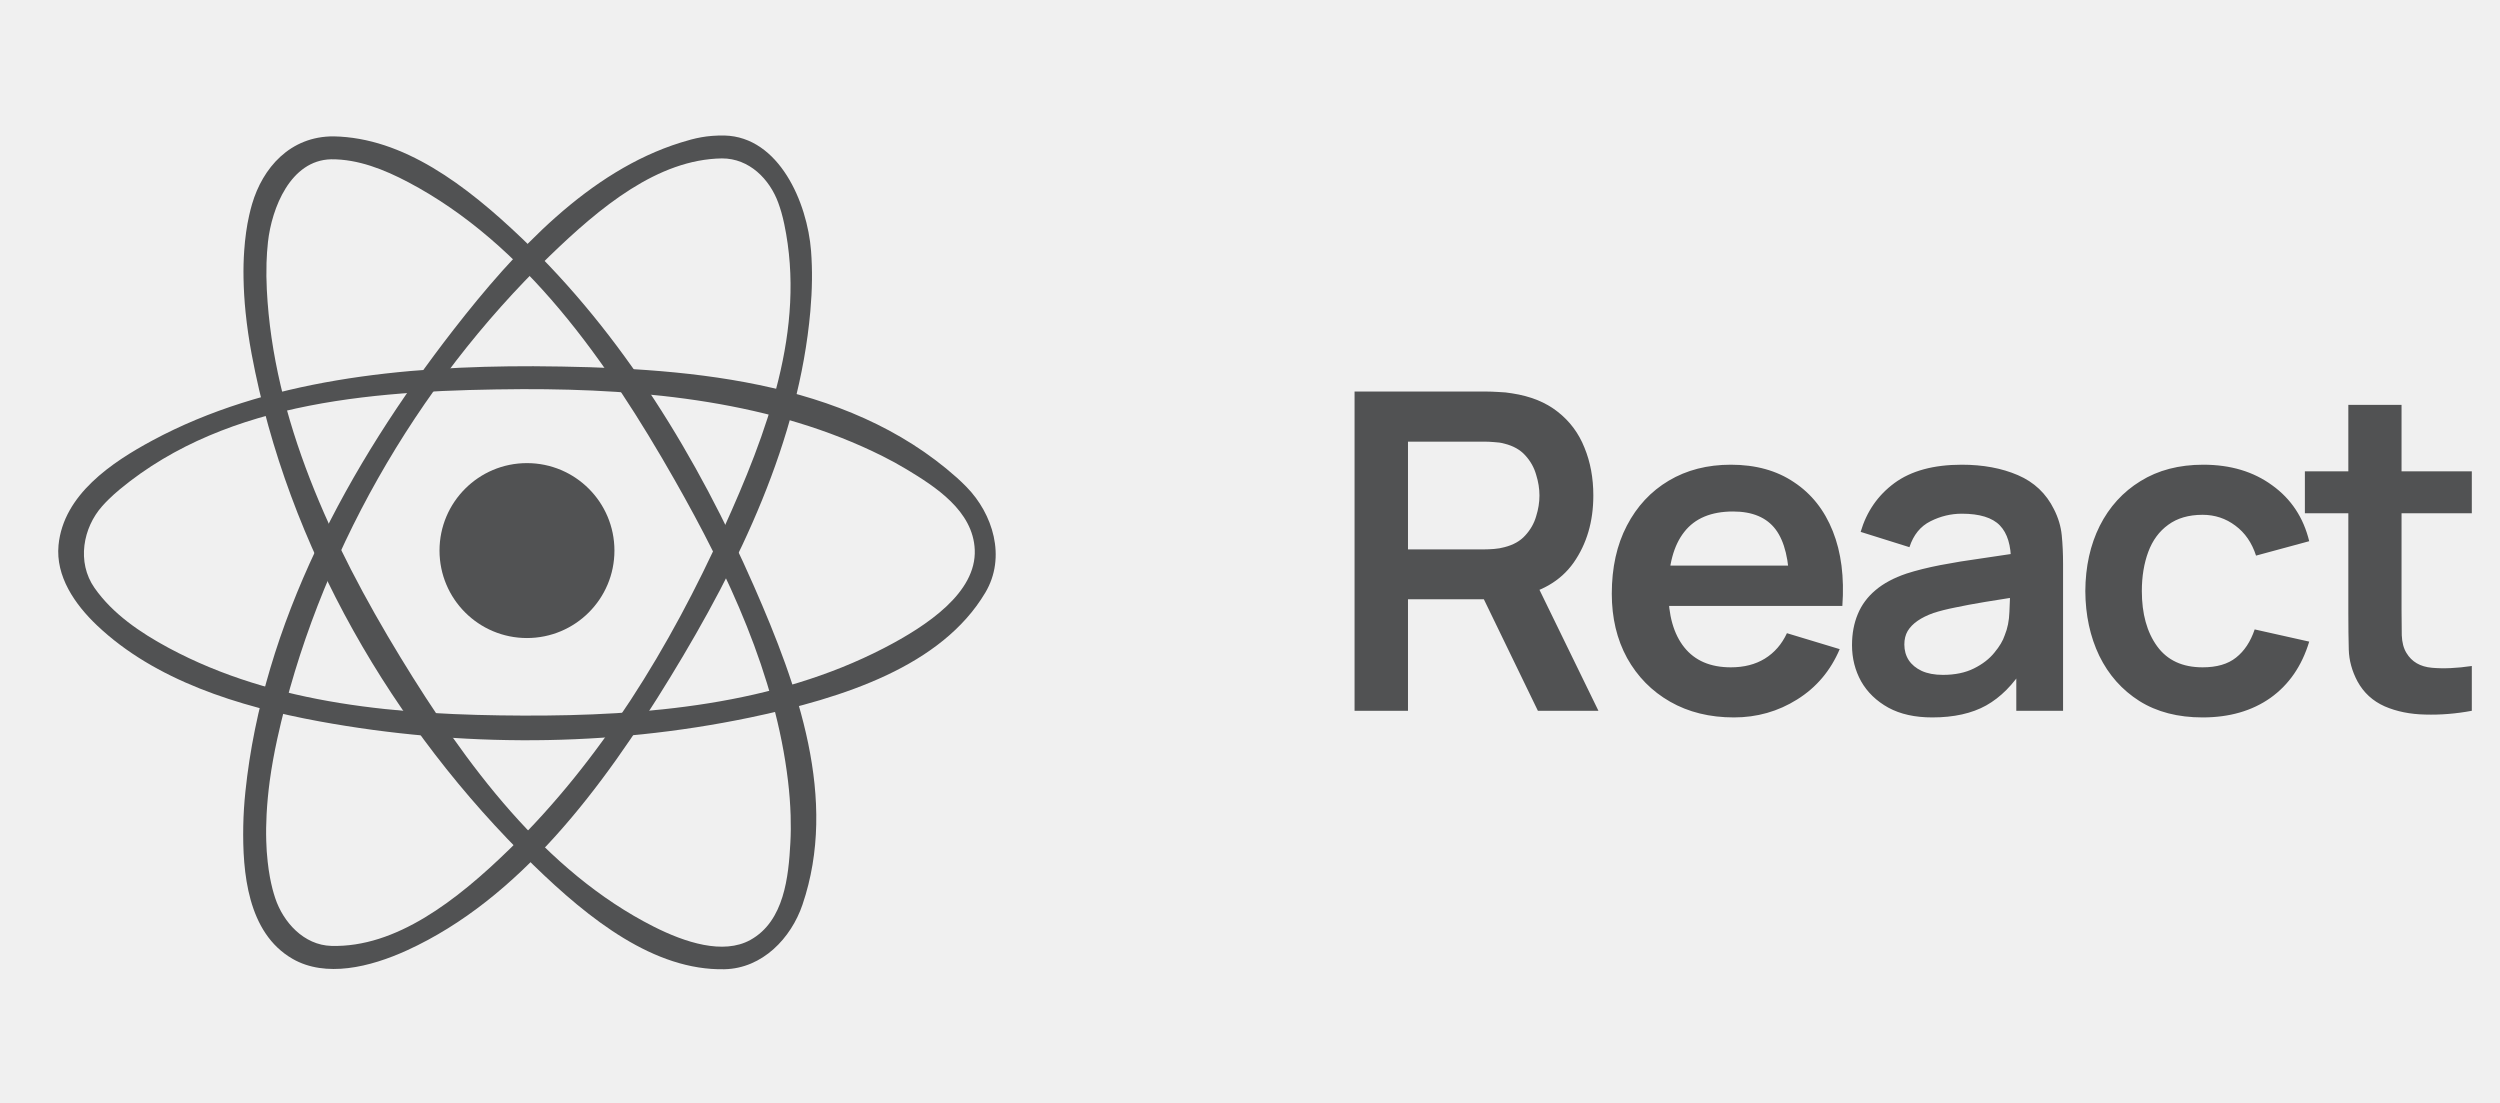
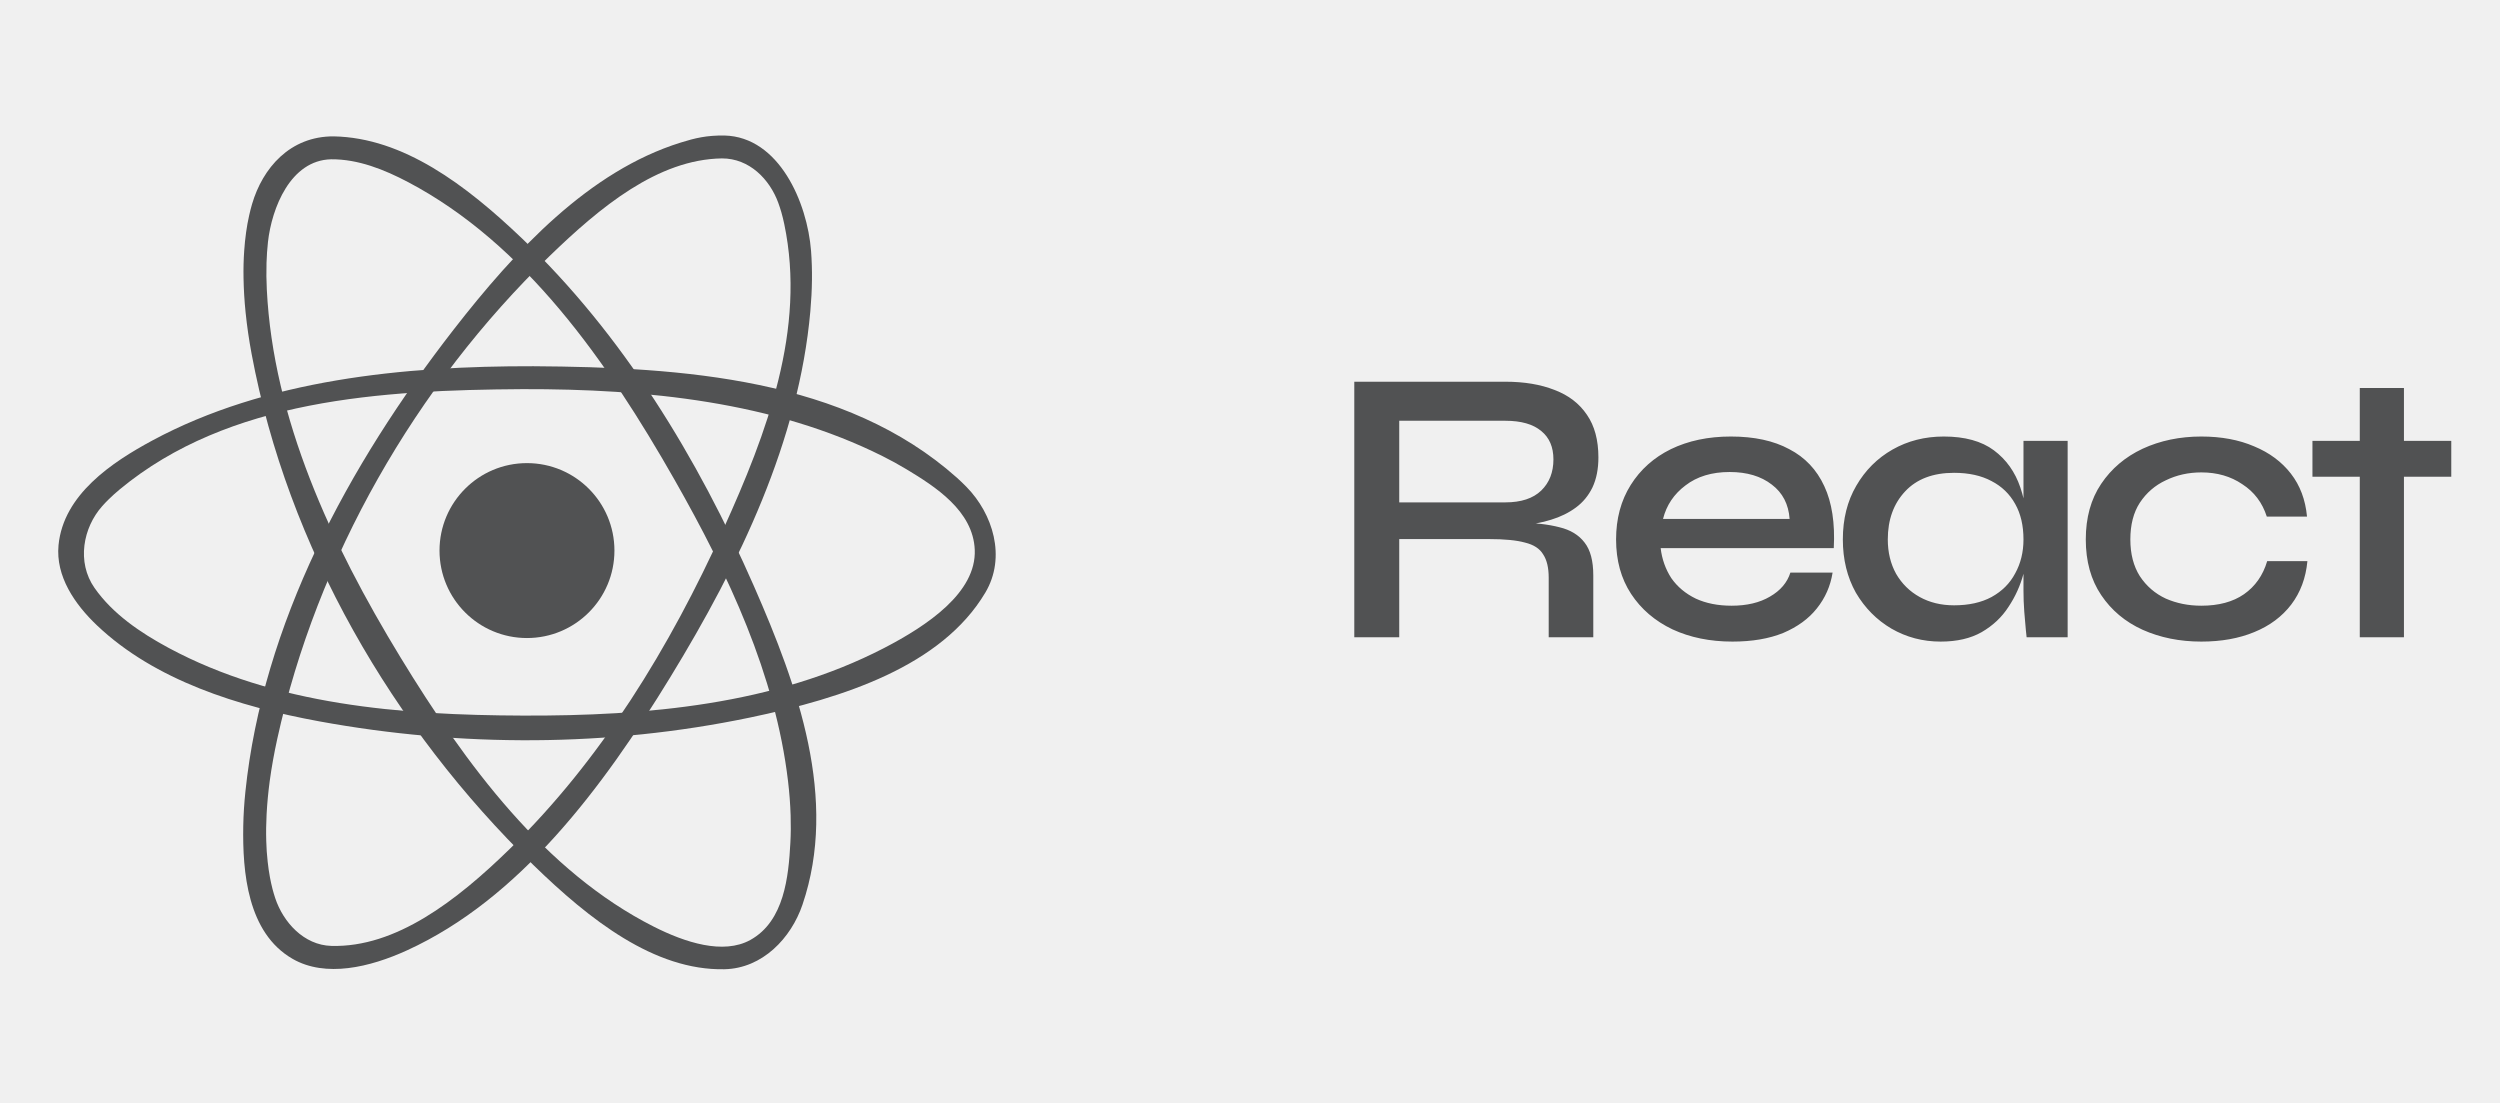
<svg xmlns="http://www.w3.org/2000/svg" width="102" height="45" viewBox="0 0 102 45" fill="none">
  <g clip-path="url(#clip0_1042_162)">
    <g clip-path="url(#clip1_1042_162)">
      <g clip-path="url(#clip2_1042_162)">
        <path d="M21.5 26.032C23.471 26.032 25.069 24.435 25.069 22.464C25.069 20.493 23.471 18.895 21.5 18.895C19.53 18.895 17.932 20.493 17.932 22.464C17.932 24.435 19.53 26.032 21.5 26.032Z" fill="#515253" />
        <path fill-rule="evenodd" clip-rule="evenodd" d="M21.763 14.942C27.847 14.983 34.485 15.427 39.042 19.491C39.175 19.61 39.304 19.735 39.43 19.863C40.505 20.959 41.067 22.727 40.199 24.183C38.419 27.172 34.438 28.476 30.584 29.279C24.819 30.479 18.791 30.488 13.029 29.432C9.713 28.823 6.323 27.756 3.966 25.524C3.049 24.655 2.265 23.512 2.388 22.241C2.587 20.183 4.561 18.863 6.222 17.969C10.837 15.486 16.46 14.93 21.763 14.942ZM21.322 15.877C15.565 15.916 9.334 16.283 4.889 19.964C4.734 20.092 4.584 20.227 4.44 20.368C4.346 20.459 4.256 20.554 4.17 20.651C3.389 21.527 3.121 22.936 3.857 23.988C4.598 25.047 5.723 25.811 6.882 26.435C11.216 28.765 16.336 29.178 21.329 29.196C26.383 29.214 31.596 28.753 36.06 26.445C37.839 25.525 39.841 24.173 39.77 22.433C39.705 20.836 38.148 19.849 36.982 19.145C36.666 18.954 36.342 18.778 36.013 18.613C31.58 16.392 26.386 15.866 21.322 15.877Z" fill="#515253" />
        <path fill-rule="evenodd" clip-rule="evenodd" d="M29.56 5.529C31.786 5.585 32.939 8.261 33.091 10.238C33.121 10.63 33.133 11.025 33.128 11.419C33.123 11.846 33.1 12.274 33.062 12.699C32.593 17.968 30.187 22.986 27.354 27.62C24.584 32.152 21.205 36.672 16.609 38.773C15.089 39.468 13.282 39.896 11.937 39.121C10.092 38.059 9.891 35.574 9.925 33.69C9.934 33.227 9.964 32.764 10.012 32.302C10.72 25.481 14.178 19.019 18.505 13.452C21.03 10.204 24.033 6.982 27.774 5.816C28.363 5.632 28.831 5.52 29.56 5.529ZM29.453 6.463C26.84 6.504 24.494 8.441 22.417 10.453C16.955 15.742 12.93 22.776 11.311 30.152C11.186 30.724 11.081 31.299 11.003 31.878C10.944 32.327 10.9 32.778 10.877 33.231C10.858 33.591 10.852 33.952 10.863 34.313C10.871 34.595 10.889 34.877 10.921 35.157C10.944 35.372 10.975 35.585 11.014 35.797C11.043 35.954 11.078 36.111 11.117 36.266C11.15 36.392 11.187 36.517 11.228 36.641C11.554 37.624 12.394 38.562 13.521 38.593C16.152 38.665 18.629 36.747 20.77 34.663C24.529 31.004 27.33 26.407 29.518 21.575C31.284 17.673 32.899 13.432 31.997 9.138C31.963 8.975 31.923 8.814 31.878 8.655C31.84 8.525 31.798 8.397 31.752 8.27C31.401 7.315 30.576 6.46 29.453 6.463Z" fill="#515253" />
        <path fill-rule="evenodd" clip-rule="evenodd" d="M13.618 5.564C16.458 5.619 19.009 7.547 21.274 9.705C25.406 13.644 28.454 18.655 30.767 23.929C32.558 28.014 34.206 32.6 32.741 36.911C32.28 38.27 31.113 39.513 29.556 39.545C26.703 39.603 24.058 37.528 21.763 35.294C16.006 29.689 11.731 22.289 10.266 14.441C10.161 13.88 10.078 13.314 10.02 12.746C9.973 12.283 9.944 11.816 9.936 11.35C9.929 10.974 9.937 10.598 9.964 10.223C9.981 9.973 10.007 9.725 10.041 9.477C10.073 9.244 10.115 9.012 10.167 8.783C10.201 8.63 10.239 8.48 10.283 8.33C10.713 6.861 11.83 5.553 13.618 5.564ZM13.511 6.499C11.847 6.535 11.086 8.497 10.933 9.873C10.902 10.155 10.883 10.439 10.874 10.724C10.863 11.087 10.868 11.451 10.886 11.815C11.148 17.073 13.498 22.157 16.335 26.813C19.006 31.195 22.232 35.561 26.669 37.805C27.951 38.453 29.508 38.962 30.615 38.35C32.003 37.582 32.173 35.751 32.247 34.387C32.267 34.016 32.27 33.643 32.258 33.271C32.243 32.804 32.207 32.337 32.152 31.874C31.64 27.541 29.721 23.441 27.517 19.567C24.774 14.747 21.414 9.944 16.658 7.434C15.673 6.915 14.607 6.49 13.511 6.499Z" fill="#515253" />
      </g>
    </g>
-     <path d="M55.266 29V15.975H60.648C60.775 15.975 60.938 15.981 61.136 15.993C61.336 15.999 61.519 16.017 61.688 16.048C62.442 16.162 63.063 16.412 63.551 16.798C64.046 17.184 64.411 17.673 64.646 18.264C64.887 18.849 65.008 19.5 65.008 20.217C65.008 21.279 64.739 22.192 64.203 22.958C63.666 23.718 62.843 24.188 61.733 24.369L60.802 24.45H57.446V29H55.266ZM62.746 29L60.178 23.7L62.394 23.211L65.216 29H62.746ZM57.446 22.415H60.558C60.678 22.415 60.814 22.409 60.965 22.397C61.115 22.385 61.254 22.361 61.381 22.325C61.742 22.234 62.026 22.075 62.231 21.845C62.442 21.616 62.59 21.357 62.674 21.067C62.765 20.778 62.81 20.495 62.81 20.217C62.81 19.94 62.765 19.657 62.674 19.367C62.59 19.072 62.442 18.809 62.231 18.58C62.026 18.351 61.742 18.191 61.381 18.101C61.254 18.065 61.115 18.044 60.965 18.038C60.814 18.025 60.678 18.019 60.558 18.019H57.446V22.415ZM70.745 29.271C69.756 29.271 68.888 29.057 68.14 28.629C67.392 28.201 66.808 27.607 66.385 26.847C65.969 26.087 65.761 25.213 65.761 24.224C65.761 23.157 65.966 22.231 66.376 21.447C66.786 20.657 67.356 20.045 68.086 19.611C68.816 19.177 69.66 18.96 70.618 18.96C71.632 18.96 72.491 19.198 73.196 19.675C73.908 20.145 74.436 20.811 74.779 21.674C75.123 22.536 75.252 23.552 75.168 24.722H73.006V23.926C73 22.864 72.813 22.09 72.446 21.601C72.078 21.113 71.499 20.869 70.709 20.869C69.817 20.869 69.153 21.146 68.719 21.701C68.285 22.249 68.068 23.054 68.068 24.116C68.068 25.105 68.285 25.87 68.719 26.413C69.153 26.956 69.786 27.227 70.618 27.227C71.155 27.227 71.617 27.11 72.002 26.874C72.394 26.633 72.696 26.287 72.907 25.834L75.06 26.485C74.686 27.366 74.107 28.05 73.323 28.539C72.545 29.027 71.686 29.271 70.745 29.271ZM67.38 24.722V23.076H74.101V24.722H67.38ZM78.837 29.271C78.131 29.271 77.534 29.139 77.046 28.873C76.557 28.602 76.186 28.243 75.933 27.797C75.686 27.351 75.562 26.859 75.562 26.323C75.562 25.852 75.641 25.43 75.798 25.056C75.954 24.677 76.196 24.351 76.521 24.079C76.847 23.802 77.269 23.576 77.787 23.401C78.18 23.274 78.638 23.16 79.162 23.057C79.693 22.955 80.266 22.861 80.881 22.777C81.502 22.687 82.15 22.59 82.826 22.488L82.048 22.931C82.054 22.255 81.903 21.758 81.595 21.438C81.288 21.119 80.769 20.959 80.04 20.959C79.6 20.959 79.174 21.061 78.764 21.267C78.354 21.471 78.068 21.824 77.905 22.325L75.915 21.701C76.156 20.875 76.615 20.211 77.29 19.711C77.971 19.21 78.888 18.96 80.04 18.96C80.908 18.96 81.671 19.102 82.328 19.385C82.991 19.669 83.483 20.133 83.802 20.778C83.977 21.122 84.083 21.475 84.119 21.836C84.155 22.192 84.173 22.581 84.173 23.003V29H82.265V26.884L82.581 27.227C82.141 27.933 81.626 28.451 81.035 28.783C80.45 29.108 79.717 29.271 78.837 29.271ZM79.271 27.535C79.765 27.535 80.187 27.447 80.537 27.272C80.887 27.098 81.164 26.884 81.369 26.63C81.58 26.377 81.722 26.139 81.794 25.916C81.909 25.638 81.972 25.322 81.984 24.966C82.002 24.604 82.011 24.312 82.011 24.089L82.681 24.288C82.024 24.39 81.46 24.48 80.989 24.559C80.519 24.637 80.115 24.713 79.777 24.785C79.44 24.851 79.141 24.927 78.882 25.011C78.629 25.102 78.415 25.207 78.24 25.328C78.065 25.448 77.929 25.587 77.833 25.744C77.742 25.901 77.697 26.084 77.697 26.296C77.697 26.537 77.757 26.751 77.878 26.938C77.999 27.119 78.173 27.263 78.403 27.372C78.638 27.48 78.927 27.535 79.271 27.535ZM89.866 29.271C88.859 29.271 87.999 29.048 87.288 28.602C86.576 28.15 86.031 27.535 85.651 26.757C85.277 25.979 85.087 25.099 85.081 24.116C85.087 23.115 85.283 22.228 85.669 21.456C86.061 20.679 86.615 20.07 87.333 19.629C88.051 19.183 88.904 18.96 89.893 18.96C91.002 18.96 91.94 19.24 92.706 19.801C93.478 20.356 93.981 21.116 94.216 22.081L92.046 22.669C91.877 22.144 91.596 21.737 91.204 21.447C90.812 21.152 90.366 21.004 89.866 21.004C89.299 21.004 88.832 21.14 88.464 21.411C88.096 21.677 87.825 22.044 87.65 22.515C87.475 22.985 87.387 23.519 87.387 24.116C87.387 25.044 87.595 25.795 88.011 26.368C88.427 26.941 89.046 27.227 89.866 27.227C90.445 27.227 90.9 27.095 91.231 26.829C91.569 26.564 91.822 26.181 91.991 25.68L94.216 26.178C93.915 27.173 93.387 27.939 92.633 28.475C91.88 29.006 90.957 29.271 89.866 29.271ZM100.85 29C100.205 29.121 99.572 29.172 98.95 29.154C98.335 29.142 97.784 29.03 97.295 28.819C96.807 28.602 96.436 28.261 96.183 27.797C95.96 27.375 95.842 26.944 95.83 26.504C95.818 26.063 95.812 25.566 95.812 25.011V16.518H97.983V24.884C97.983 25.276 97.986 25.62 97.992 25.916C98.004 26.211 98.067 26.452 98.182 26.639C98.399 27.001 98.745 27.203 99.222 27.245C99.698 27.288 100.241 27.263 100.85 27.173V29ZM94.039 20.941V19.231H100.85V20.941H94.039Z" fill="#515253" />
+     <path d="M55.255 26V15.574H61.417C62.19 15.574 62.86 15.686 63.429 15.912C63.997 16.126 64.437 16.464 64.748 16.925C65.059 17.376 65.215 17.955 65.215 18.663C65.215 19.135 65.134 19.543 64.973 19.886C64.812 20.218 64.587 20.492 64.298 20.706C64.008 20.921 63.67 21.087 63.284 21.205C62.908 21.323 62.506 21.398 62.077 21.43L61.916 21.318C62.603 21.328 63.171 21.393 63.622 21.511C64.072 21.618 64.416 21.827 64.652 22.138C64.888 22.439 65.006 22.884 65.006 23.474V26H63.187V23.57C63.187 23.163 63.112 22.846 62.962 22.621C62.823 22.385 62.576 22.224 62.222 22.138C61.879 22.042 61.385 21.994 60.742 21.994H57.089V26H55.255ZM57.089 20.497H61.417C62.061 20.497 62.549 20.336 62.882 20.015C63.214 19.693 63.38 19.269 63.38 18.743C63.38 18.239 63.214 17.853 62.882 17.585C62.549 17.306 62.061 17.167 61.417 17.167H57.089V20.497ZM73.048 23.361H74.77C74.684 23.908 74.47 24.396 74.126 24.825C73.794 25.244 73.338 25.576 72.759 25.823C72.179 26.059 71.488 26.177 70.683 26.177C69.771 26.177 68.956 26.011 68.237 25.678C67.519 25.335 66.956 24.852 66.548 24.23C66.14 23.608 65.936 22.868 65.936 22.01C65.936 21.162 66.135 20.422 66.532 19.789C66.929 19.156 67.476 18.668 68.173 18.325C68.881 17.982 69.696 17.81 70.619 17.81C71.573 17.81 72.367 17.982 73 18.325C73.644 18.658 74.121 19.162 74.432 19.837C74.743 20.503 74.872 21.345 74.818 22.364H67.755C67.808 22.814 67.953 23.222 68.189 23.587C68.436 23.941 68.768 24.219 69.187 24.423C69.605 24.616 70.093 24.713 70.651 24.713C71.273 24.713 71.793 24.589 72.212 24.343C72.641 24.096 72.92 23.769 73.048 23.361ZM70.57 19.258C69.841 19.258 69.24 19.441 68.768 19.805C68.296 20.159 67.991 20.615 67.851 21.173H73.016C72.973 20.572 72.732 20.106 72.292 19.773C71.852 19.43 71.278 19.258 70.57 19.258ZM79.179 26.177C78.449 26.177 77.779 26 77.167 25.646C76.567 25.292 76.084 24.804 75.719 24.182C75.365 23.549 75.188 22.825 75.188 22.01C75.188 21.173 75.371 20.444 75.735 19.821C76.1 19.189 76.594 18.695 77.216 18.341C77.838 17.987 78.535 17.81 79.307 17.81C80.165 17.81 80.847 17.998 81.351 18.373C81.855 18.749 82.214 19.253 82.429 19.886C82.643 20.519 82.751 21.227 82.751 22.01C82.751 22.45 82.686 22.916 82.558 23.41C82.429 23.892 82.225 24.343 81.946 24.761C81.678 25.179 81.313 25.523 80.852 25.791C80.401 26.048 79.844 26.177 79.179 26.177ZM79.726 24.697C80.326 24.697 80.836 24.584 81.254 24.359C81.683 24.123 82.005 23.801 82.22 23.393C82.445 22.986 82.558 22.525 82.558 22.01C82.558 21.441 82.445 20.959 82.22 20.562C81.994 20.154 81.672 19.843 81.254 19.628C80.836 19.403 80.326 19.291 79.726 19.291C78.868 19.291 78.203 19.543 77.731 20.047C77.258 20.551 77.022 21.205 77.022 22.01C77.022 22.535 77.135 23.002 77.36 23.41C77.596 23.817 77.918 24.134 78.326 24.359C78.733 24.584 79.2 24.697 79.726 24.697ZM82.558 17.987H84.36V26H82.686C82.686 26 82.675 25.898 82.654 25.694C82.633 25.491 82.611 25.244 82.59 24.954C82.568 24.654 82.558 24.369 82.558 24.101V17.987ZM94.142 22.895C94.078 23.581 93.858 24.171 93.483 24.665C93.107 25.158 92.603 25.533 91.97 25.791C91.348 26.048 90.63 26.177 89.814 26.177C88.935 26.177 88.136 26.016 87.417 25.694C86.709 25.372 86.146 24.901 85.728 24.278C85.309 23.656 85.1 22.9 85.1 22.01C85.1 21.119 85.309 20.363 85.728 19.741C86.146 19.119 86.709 18.642 87.417 18.309C88.136 17.977 88.935 17.81 89.814 17.81C90.63 17.81 91.348 17.944 91.97 18.212C92.593 18.47 93.091 18.84 93.467 19.323C93.842 19.805 94.062 20.39 94.126 21.076H92.485C92.303 20.508 91.97 20.068 91.488 19.757C91.016 19.435 90.458 19.274 89.814 19.274C89.289 19.274 88.806 19.382 88.366 19.596C87.926 19.8 87.573 20.106 87.304 20.513C87.047 20.91 86.918 21.409 86.918 22.01C86.918 22.6 87.047 23.098 87.304 23.506C87.573 23.914 87.926 24.219 88.366 24.423C88.806 24.616 89.289 24.713 89.814 24.713C90.522 24.713 91.102 24.557 91.552 24.246C92.013 23.924 92.33 23.474 92.501 22.895H94.142ZM94.348 17.987H100.012V19.451H94.348V17.987ZM96.279 15.831H98.081V26H96.279V15.831Z" fill="#515253" />
  </g>
  <defs>
    <clipPath id="clip0_1042_162">
      <rect width="102" height="45" fill="white" />
    </clipPath>
    <clipPath id="clip1_1042_162">
      <rect width="44" height="44" fill="white" transform="translate(0 0.5)" />
    </clipPath>
    <clipPath id="clip2_1042_162">
      <rect width="51" height="51" fill="white" transform="translate(-4 -3)" />
    </clipPath>
  </defs>
</svg>
